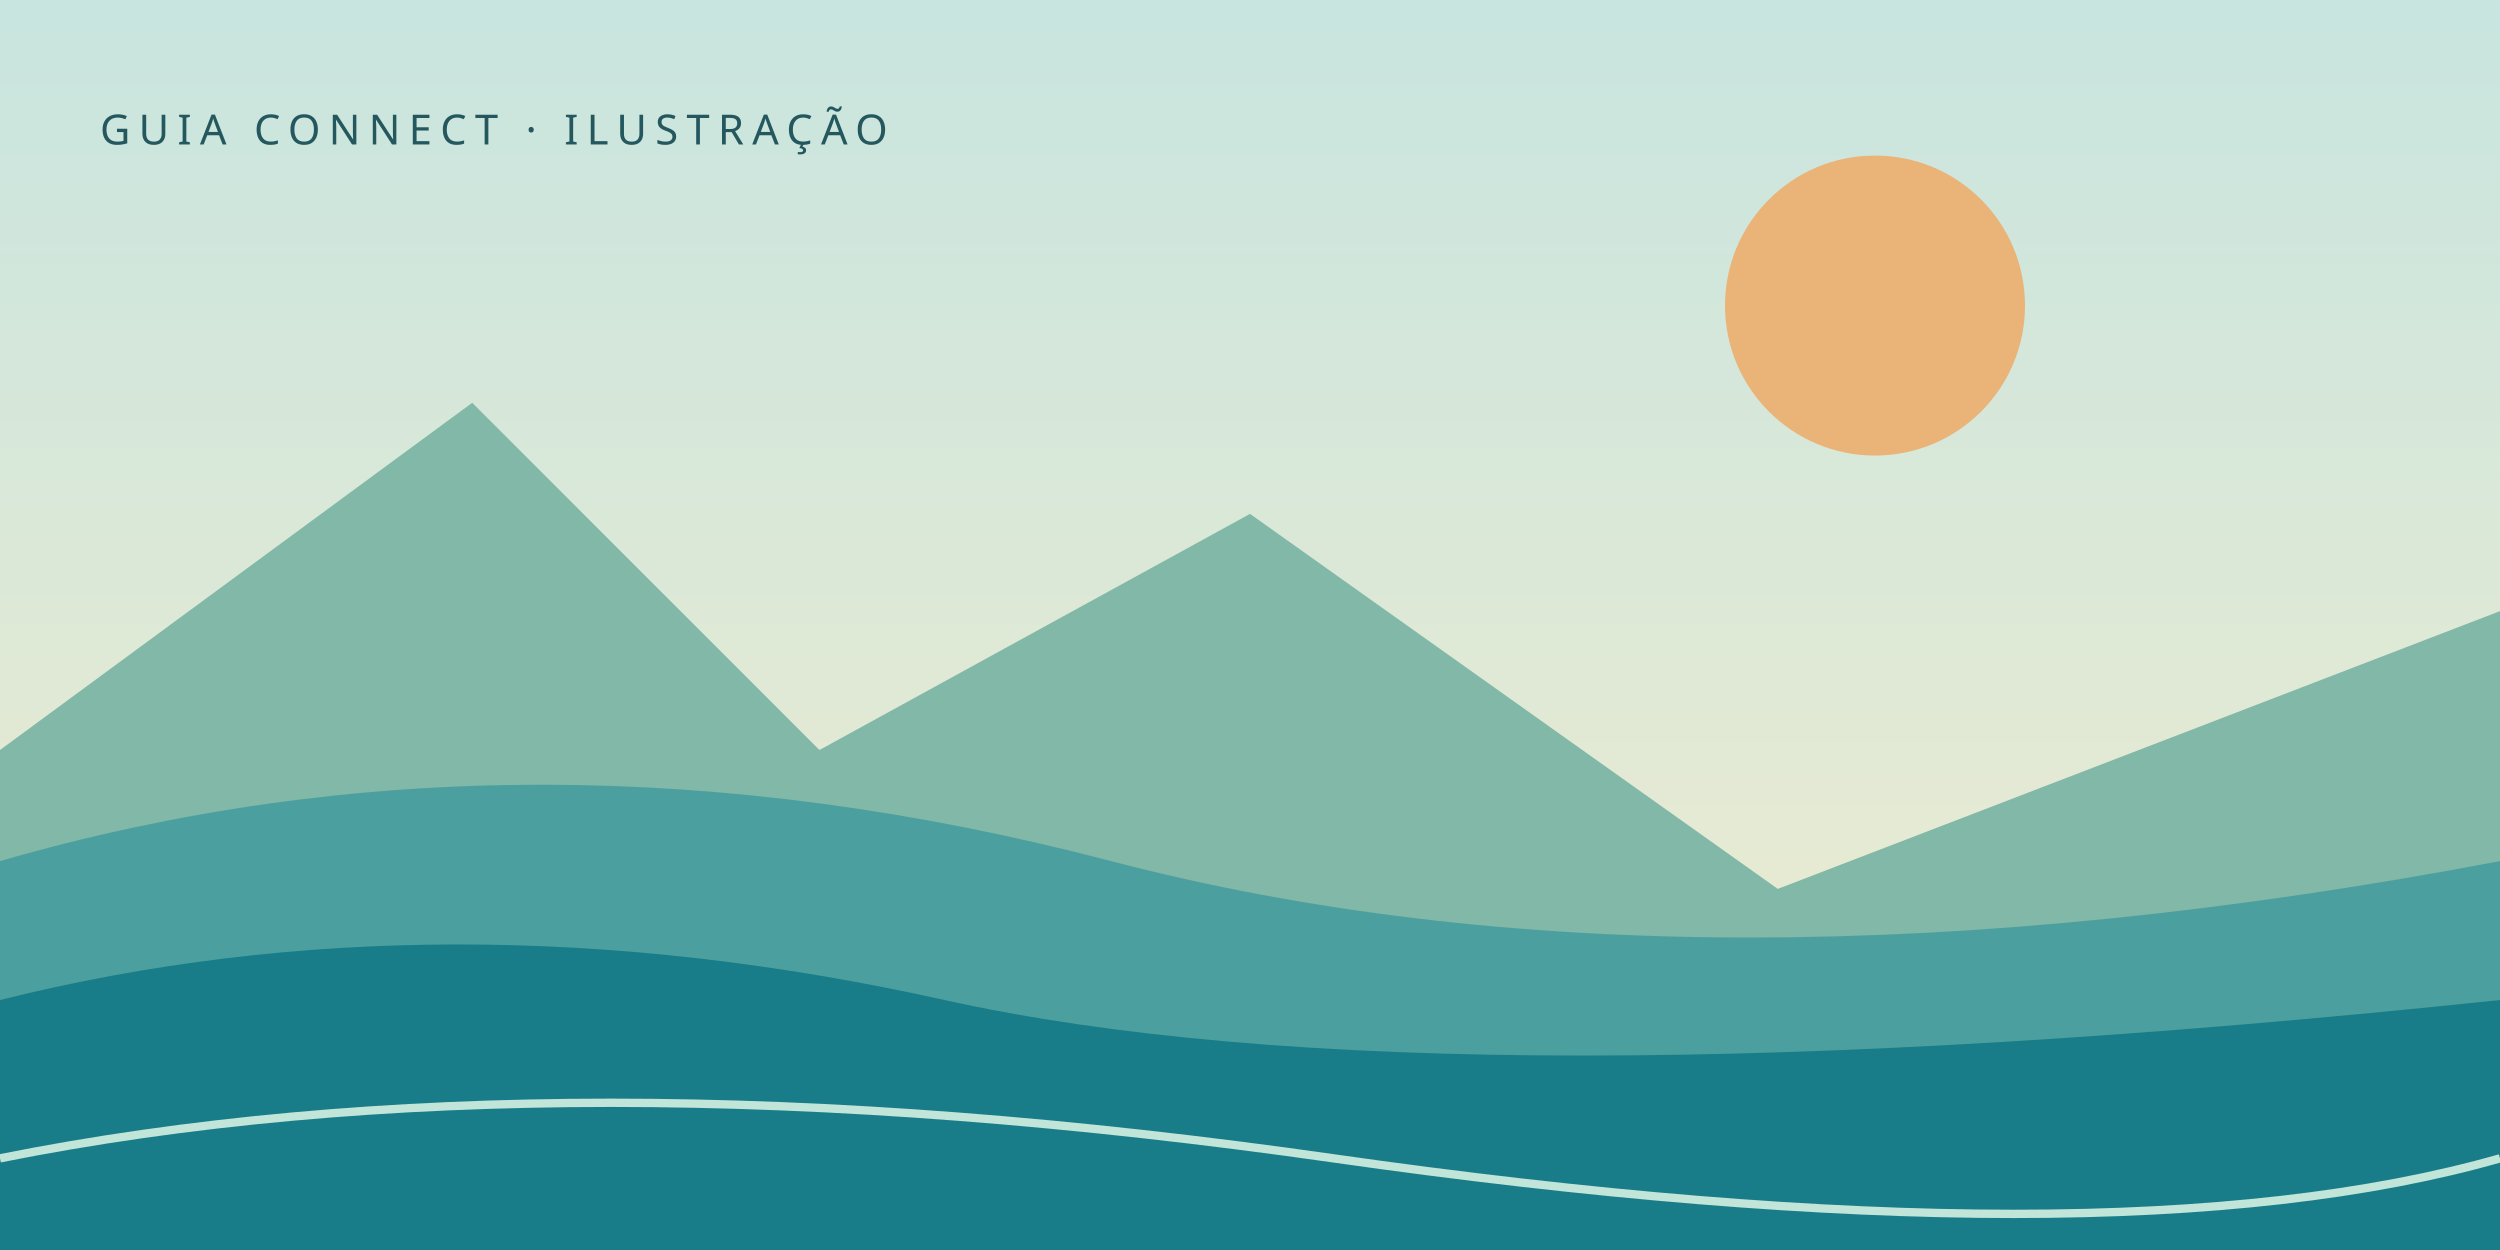
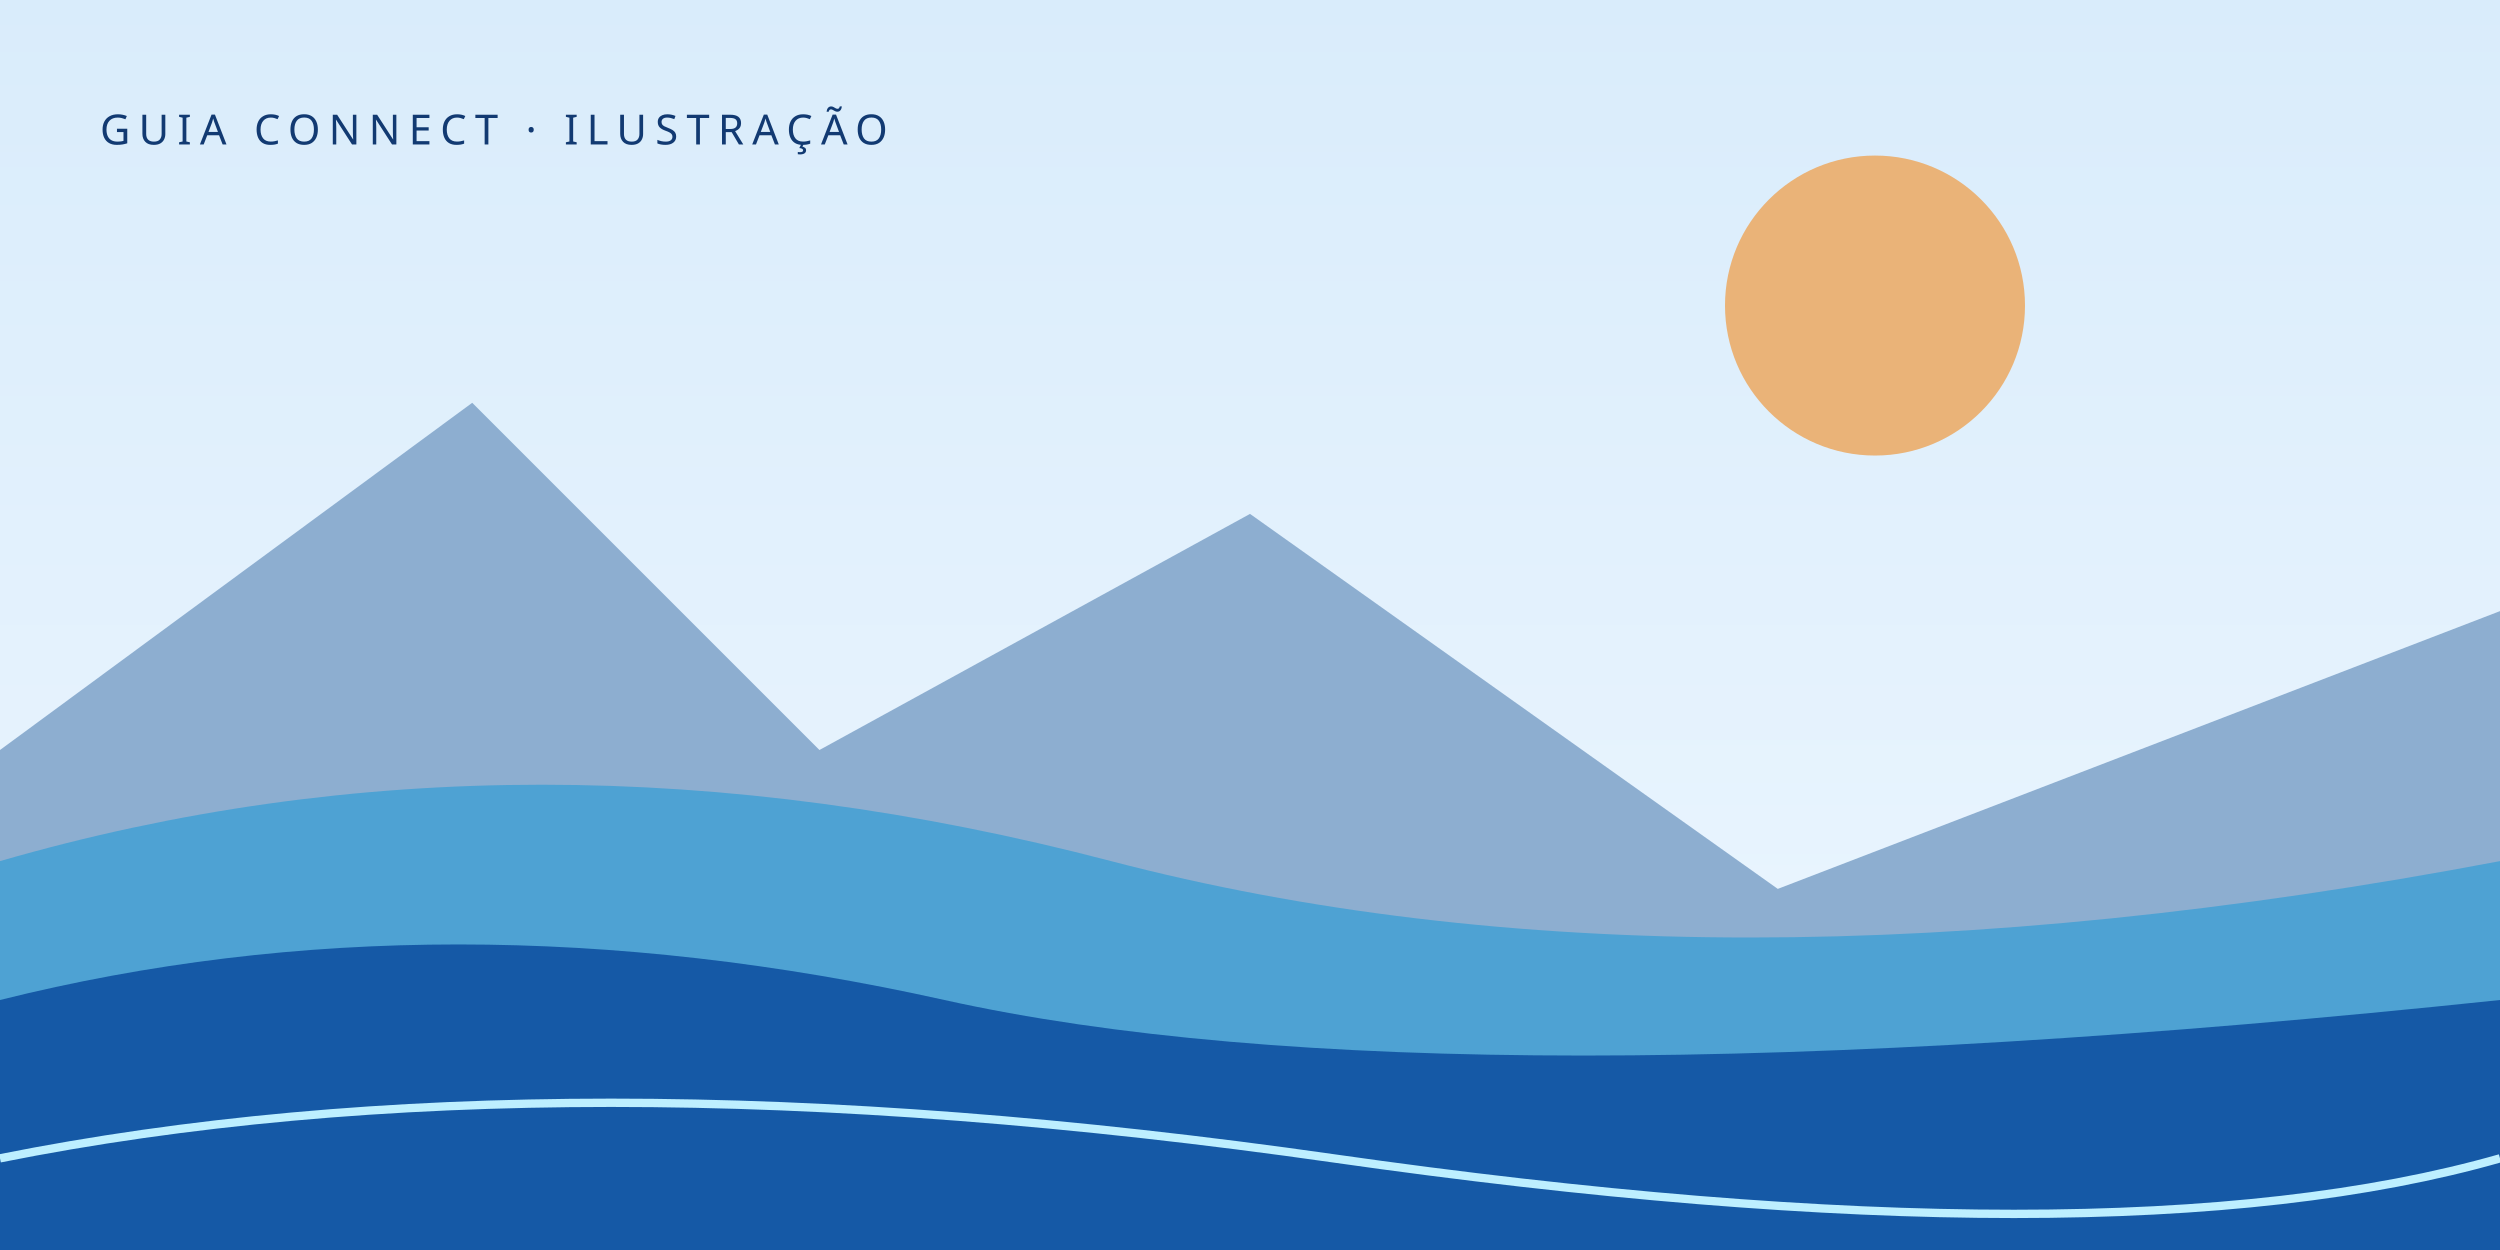
<svg xmlns="http://www.w3.org/2000/svg" viewBox="0 0 900 450">
  <defs>
    <linearGradient id="sky" x2="0" y2="1">
-       <stop stop-color="#c8e5df" />
-       <stop offset="1" stop-color="#f3ecce" />
+       <stop stop-color="#d9ecfb" />
+       <stop offset="1" stop-color="#eef7ff" />
    </linearGradient>
  </defs>
  <path fill="url(#sky)" d="M0 0h900v450H0z" />
  <circle cx="675" cy="110" r="54" fill="#eab378" />
-   <path d="M0 270 170 145 295 270 450 185 640 320 900 220v230H0" fill="#81b8a8" />
-   <path d="M0 310q190-55 400 0t500 0v140H0" fill="#4c9f9f" />
-   <path d="M0 360q160-40 340 0t560 0v90H0" fill="#187d88" />
-   <path d="M0 417q200-40 480 0t420 0" fill="none" stroke="#c1e5d9" stroke-width="3" />
-   <text x="36" y="52" font-family="sans-serif" font-size="15" fill="#24585e" letter-spacing="3">GUIA CONNECT · ILUSTRAÇÃO</text>
+   <path d="M0 270 170 145 295 270 450 185 640 320 900 220v230H0" fill="#8daed0" />
+   <path d="M0 310q190-55 400 0t500 0v140H0" fill="#4ea2d3" />
+   <path d="M0 360q160-40 340 0t560 0v90H0" fill="#1559a6" />
+   <path d="M0 417q200-40 480 0t420 0" fill="none" stroke="#bdefff" stroke-width="3" />
+   <text x="36" y="52" font-family="sans-serif" font-size="15" fill="#123a72" letter-spacing="3">GUIA CONNECT · ILUSTRAÇÃO</text>
</svg>
